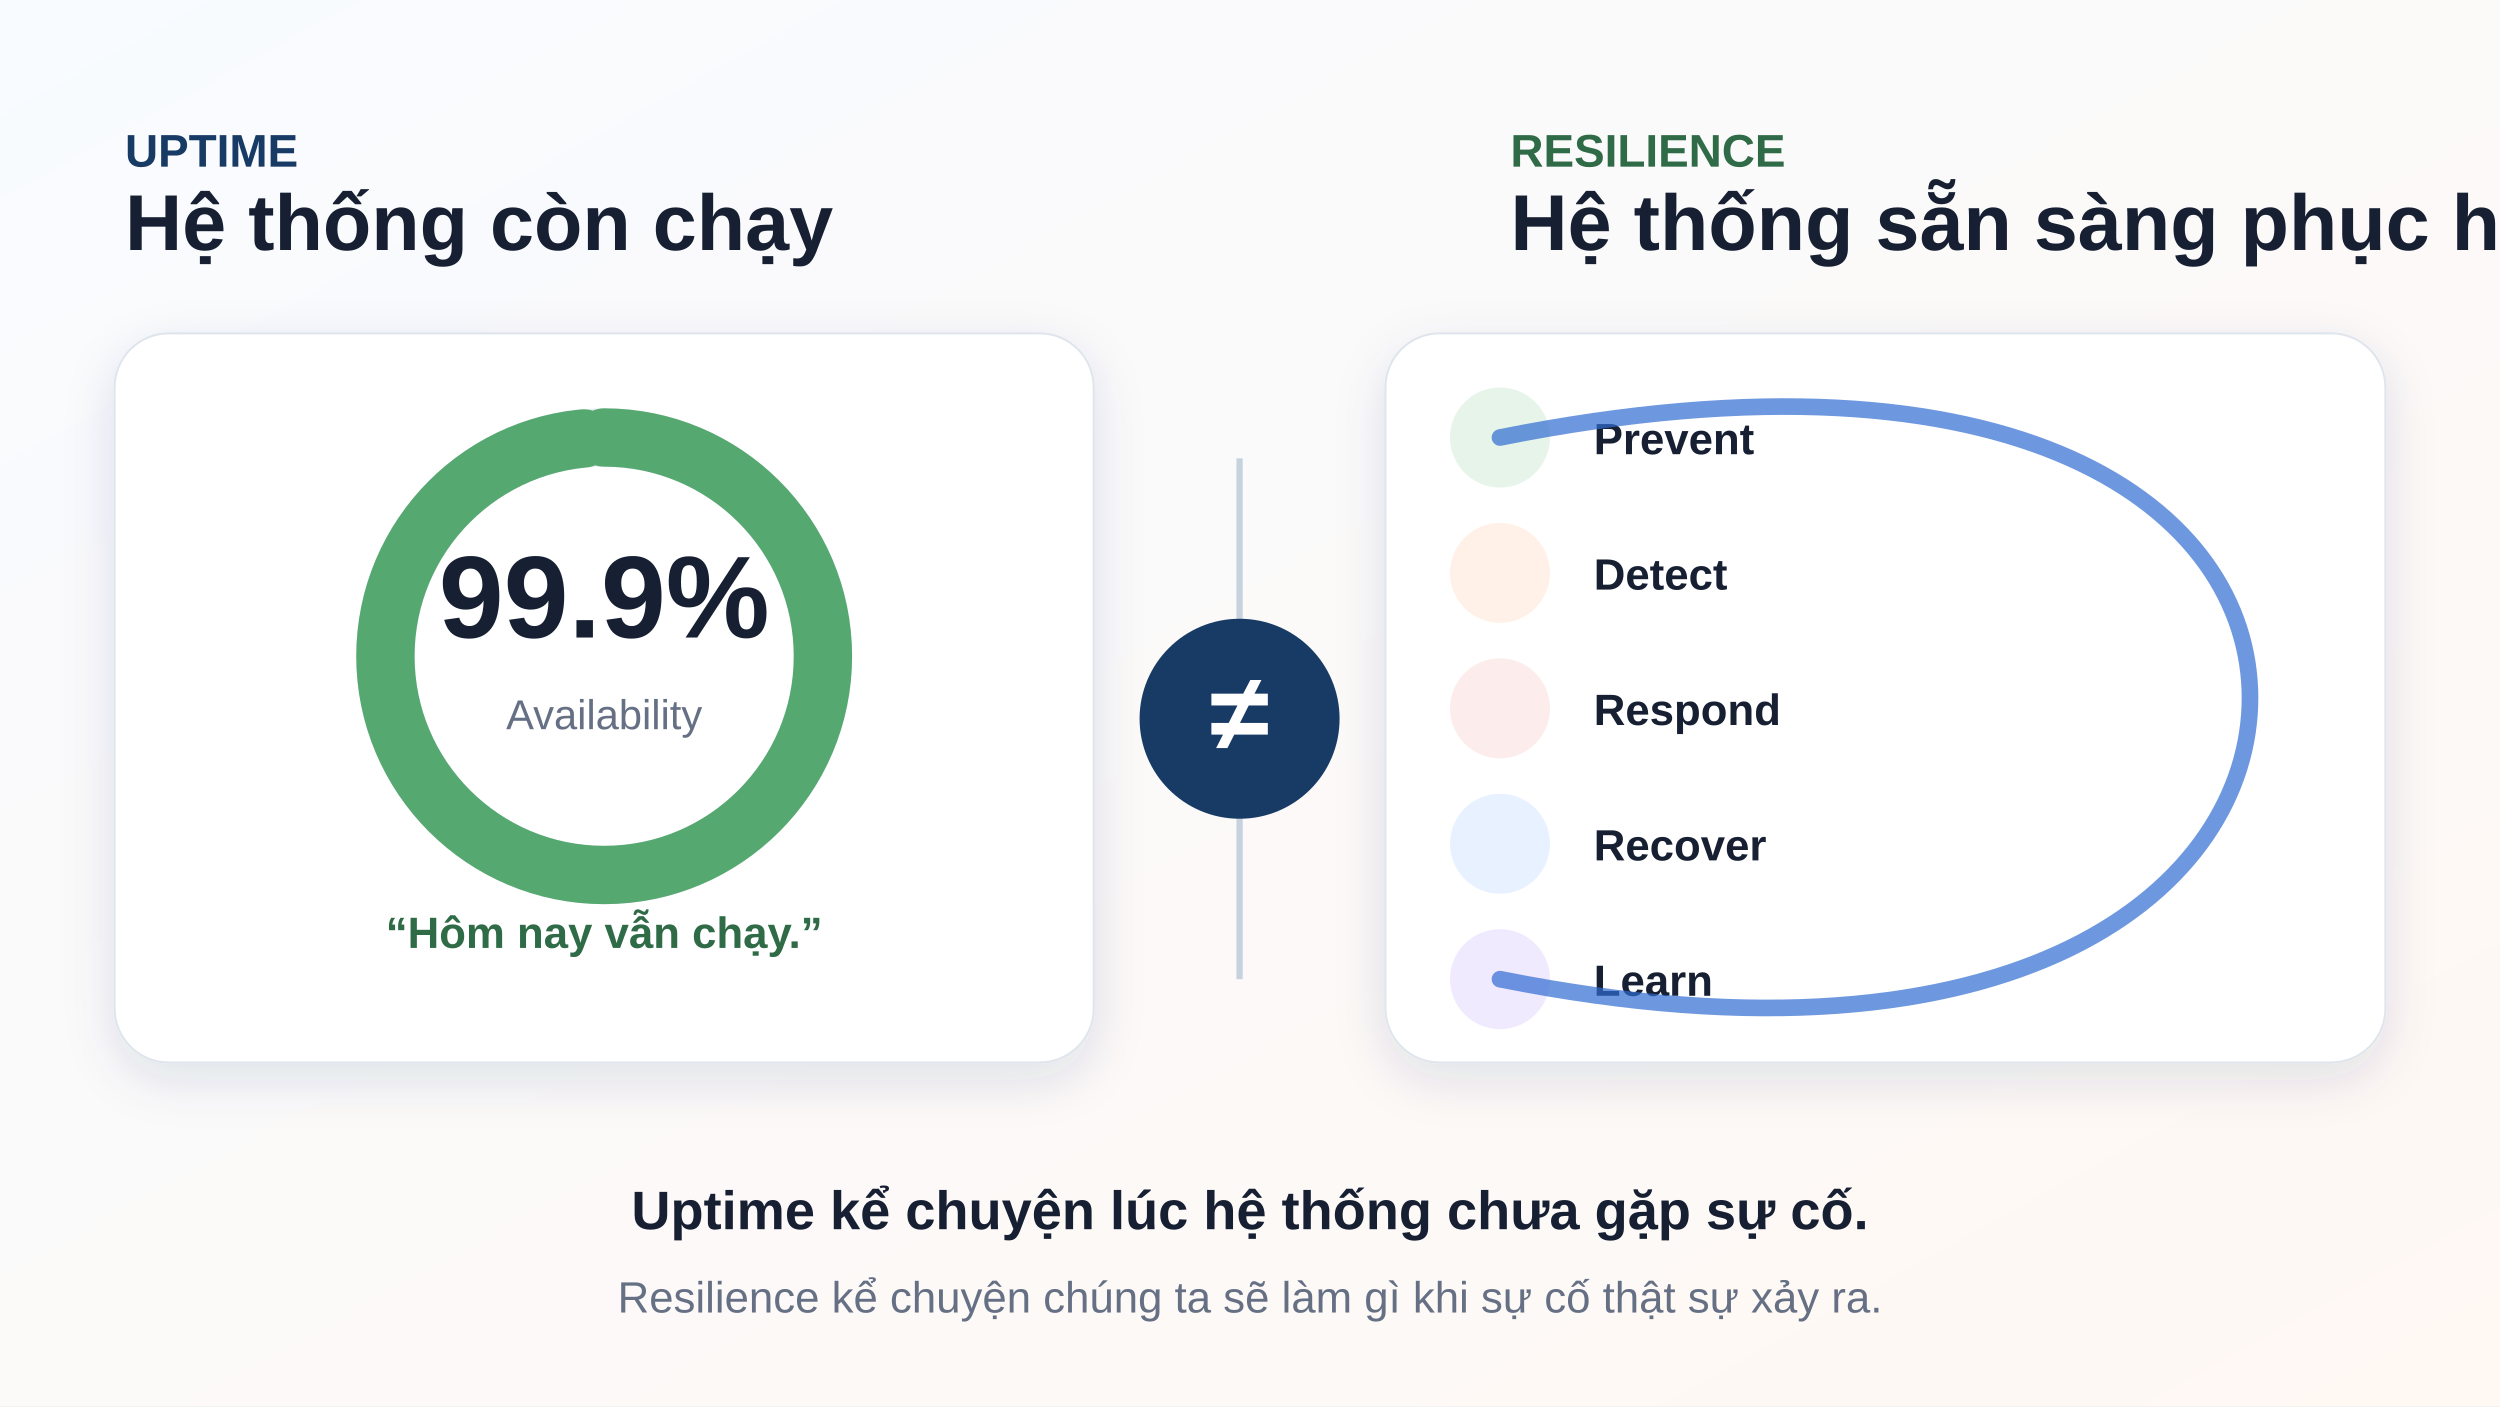
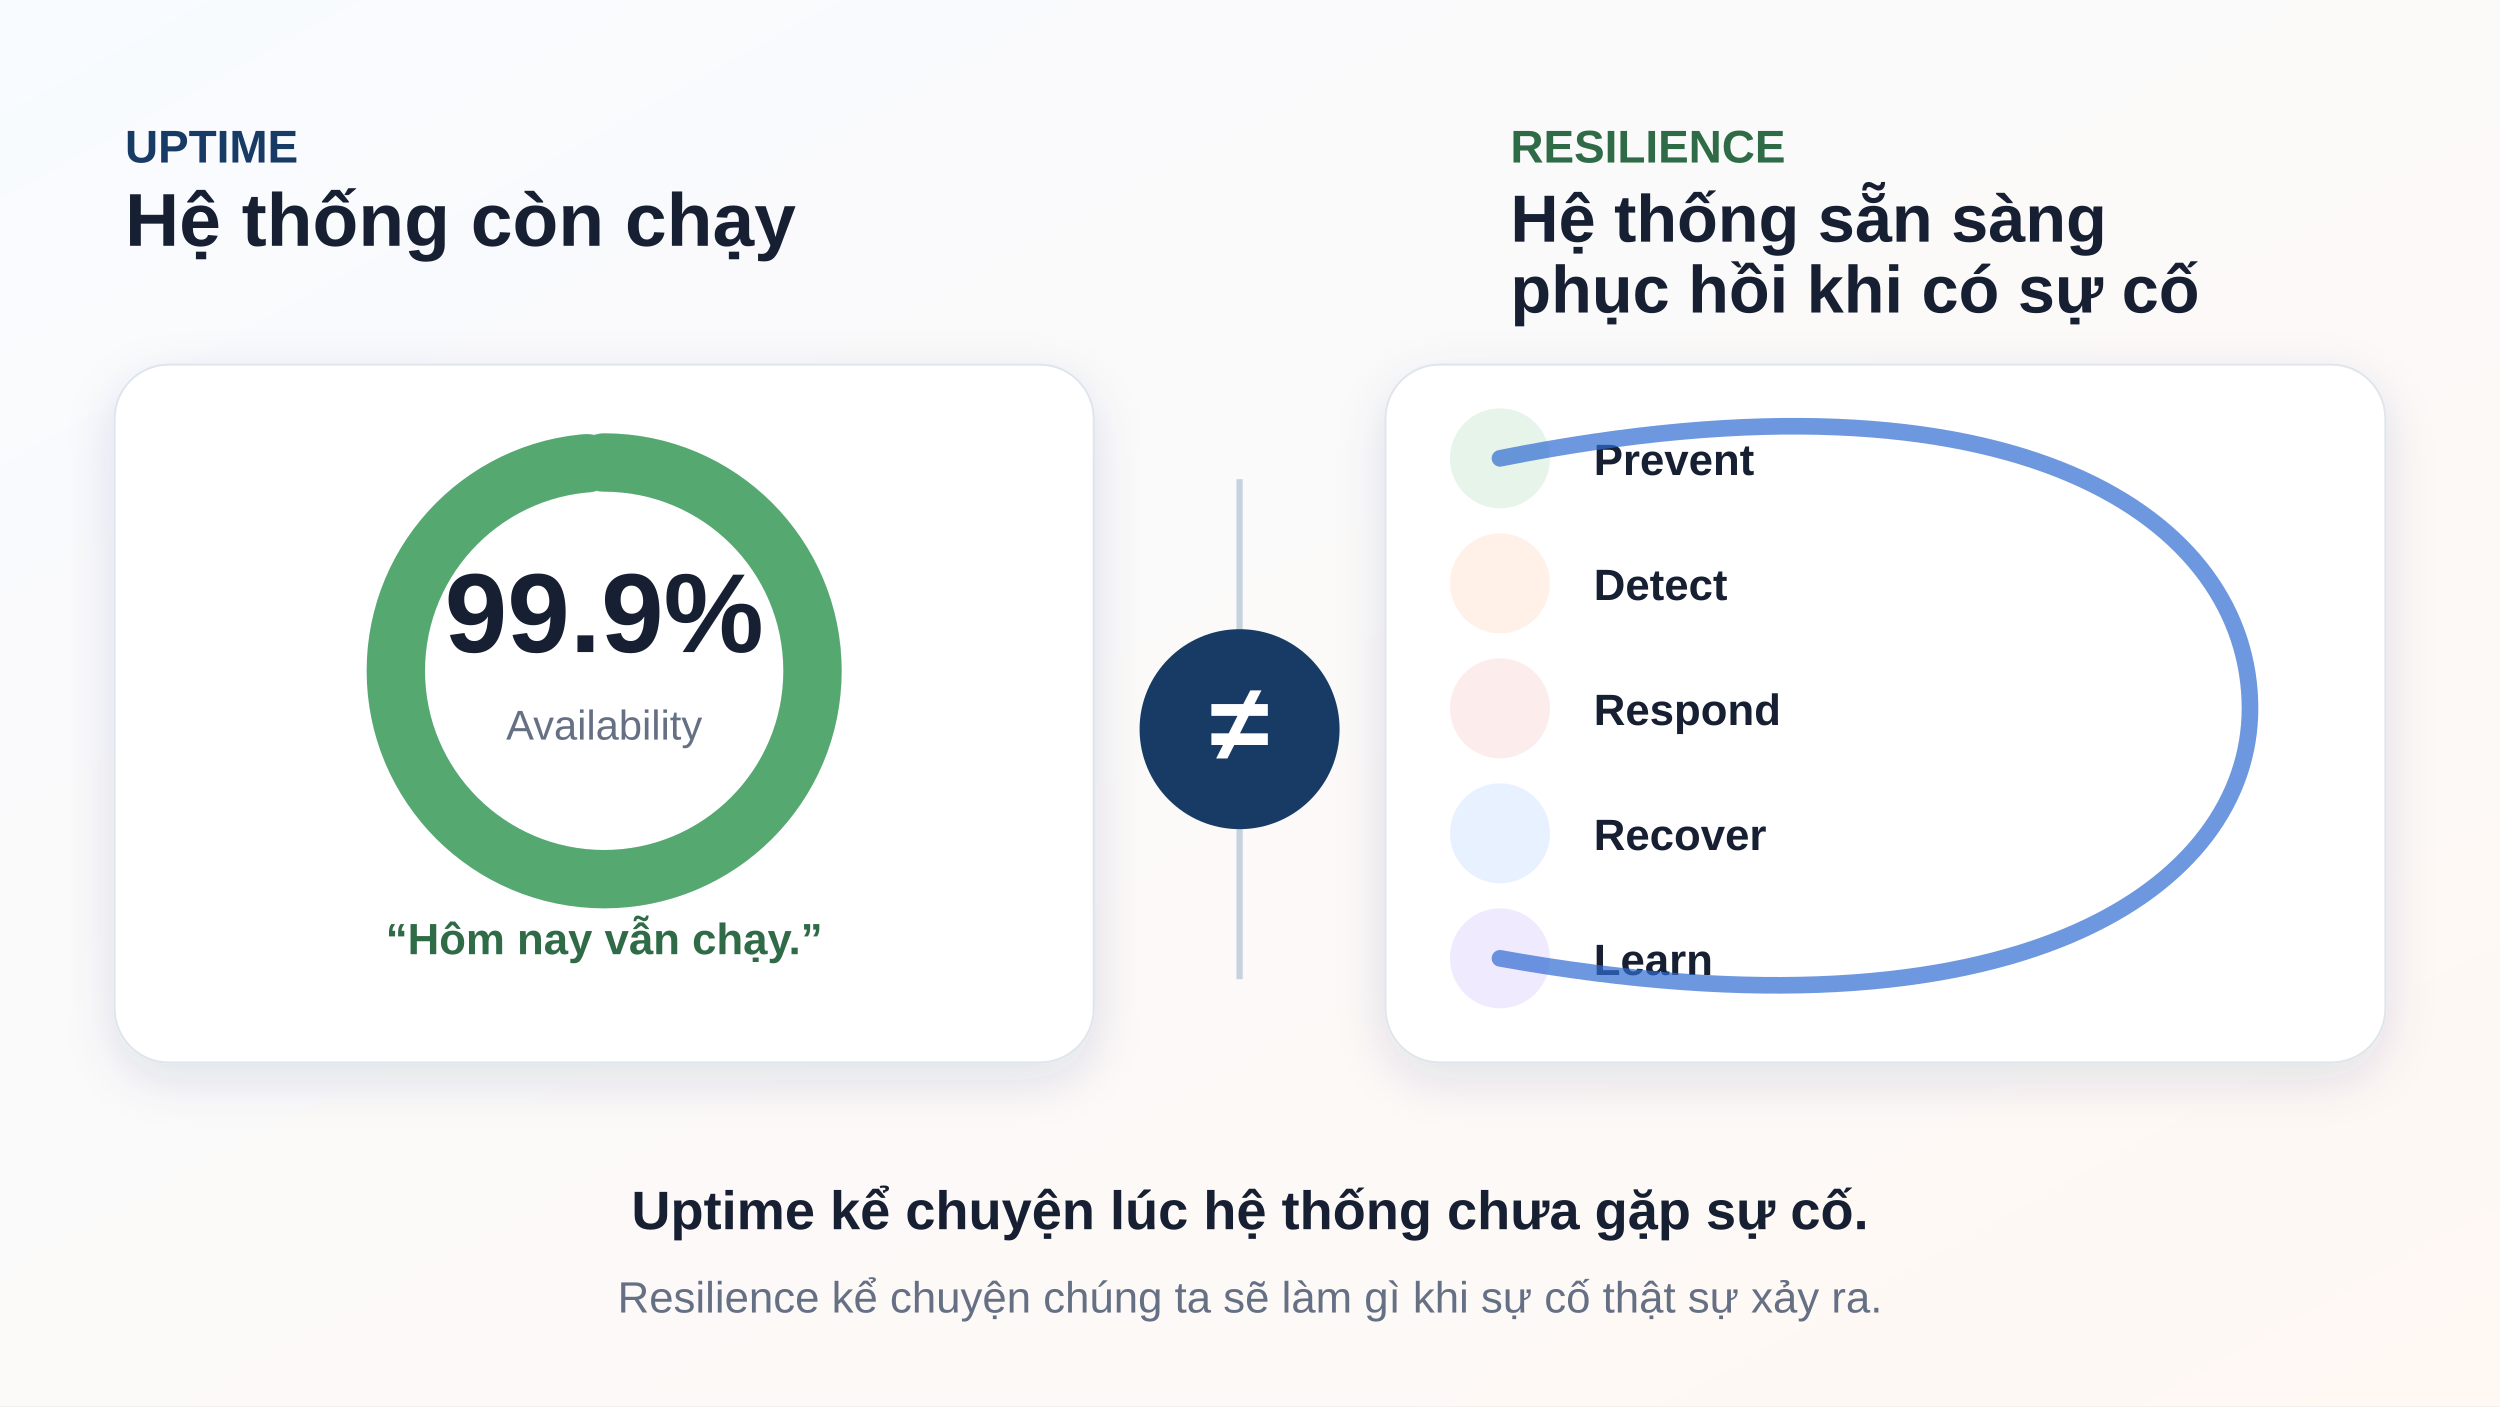
<svg xmlns="http://www.w3.org/2000/svg" viewBox="0 0 1200 675" role="img" aria-labelledby="t d">
  <defs>
    <linearGradient id="bg" x1="0" x2="1" y1="0" y2="1">
      <stop stop-color="#f8fbff" />
      <stop offset="1" stop-color="#fff8f3" />
    </linearGradient>
    <filter id="s">
      <feDropShadow dx="0" dy="8" stdDeviation="12" flood-color="#183b66" flood-opacity=".12" />
    </filter>
  </defs>
  <rect width="1200" height="675" fill="url(#bg)" />
-   <text x="60" y="80" font-family="Arial,sans-serif" font-size="22" font-weight="700" fill="#183b66">UPTIME</text>
-   <text x="60" y="120" font-family="Arial,sans-serif" font-size="38" font-weight="800" fill="#172033">Hệ thống còn chạy</text>
-   <text x="725" y="80" font-family="Arial,sans-serif" font-size="22" font-weight="700" fill="#2f6b46">RESILIENCE</text>
-   <text x="725" y="120" font-family="Arial,sans-serif" font-size="38" font-weight="800" fill="#172033">Hệ thống sẵn sàng phục hồi</text>
-   <rect x="55" y="160" width="470" height="350" rx="26" fill="#fff" stroke="#dfe5ec" filter="url(#s)" />
-   <circle cx="290" cy="315" r="105" fill="none" stroke="#e8edf3" stroke-width="28" />
-   <circle cx="290" cy="315" r="105" fill="none" stroke="#55a870" stroke-width="28" stroke-linecap="round" stroke-dasharray="650 20" transform="rotate(-90 290 315)" />
-   <text x="290" y="306" text-anchor="middle" font-family="Arial,sans-serif" font-size="56" font-weight="800" fill="#172033">99.9%</text>
-   <text x="290" y="350" text-anchor="middle" font-family="Arial,sans-serif" font-size="20" fill="#667085">Availability</text>
-   <text x="290" y="455" text-anchor="middle" font-family="Arial,sans-serif" font-size="21" font-weight="700" fill="#2f6b46">“Hôm nay vẫn chạy.”</text>
-   <line x1="595" y1="220" x2="595" y2="470" stroke="#c7d2df" stroke-width="3" />
-   <circle cx="595" cy="345" r="48" fill="#183b66" />
-   <text x="595" y="360" text-anchor="middle" font-family="Arial,sans-serif" font-size="52" font-weight="800" fill="#fff">≠</text>
-   <rect x="665" y="160" width="480" height="350" rx="26" fill="#fff" stroke="#dfe5ec" filter="url(#s)" />
  <g font-family="Arial,sans-serif">
-     <g transform="translate(720 210)">
-       <circle cx="0" cy="0" r="24" fill="#e6f4ea" />
+     <text x="60" y="78" font-size="22" font-weight="700" fill="#183b66">UPTIME</text>
+     <text x="60" y="118" font-size="36" font-weight="800" fill="#172033">Hệ thống còn chạy</text>
+     <text x="725" y="78" font-size="22" font-weight="700" fill="#2f6b46">RESILIENCE</text>
+     <text x="725" y="116" font-size="32" font-weight="800" fill="#172033">Hệ thống sẵn sàng</text>
+     <text x="725" y="150" font-size="32" font-weight="800" fill="#172033">phục hồi khi có sự cố</text>
+     <rect x="55" y="175" width="470" height="335" rx="26" fill="#fff" stroke="#dfe5ec" filter="url(#s)" />
+     <circle cx="290" cy="322" r="100" fill="none" stroke="#e8edf3" stroke-width="28" />
+     <circle cx="290" cy="322" r="100" fill="none" stroke="#55a870" stroke-width="28" stroke-linecap="round" stroke-dasharray="620 20" transform="rotate(-90 290 322)" />
+     <text x="290" y="313" text-anchor="middle" font-size="54" font-weight="800" fill="#172033">99.9%</text>
+     <text x="290" y="355" text-anchor="middle" font-size="20" fill="#667085">Availability</text>
+     <text x="290" y="458" text-anchor="middle" font-size="21" font-weight="700" fill="#2f6b46">“Hôm nay vẫn chạy.”</text>
+     <line x1="595" y1="230" x2="595" y2="470" stroke="#c7d2df" stroke-width="3" />
+     <circle cx="595" cy="350" r="48" fill="#183b66" />
+     <text x="595" y="365" text-anchor="middle" font-size="52" font-weight="800" fill="#fff">≠</text>
+     <rect x="665" y="175" width="480" height="335" rx="26" fill="#fff" stroke="#dfe5ec" filter="url(#s)" />
+     <g transform="translate(720 220)">
+       <circle r="24" fill="#e6f4ea" />
      <text x="45" y="8" font-size="21" font-weight="700" fill="#172033">Prevent</text>
    </g>
-     <g transform="translate(720 275)">
-       <circle cx="0" cy="0" r="24" fill="#fff1e8" />
+     <g transform="translate(720 280)">
+       <circle r="24" fill="#fff1e8" />
      <text x="45" y="8" font-size="21" font-weight="700" fill="#172033">Detect</text>
    </g>
    <g transform="translate(720 340)">
-       <circle cx="0" cy="0" r="24" fill="#fdecec" />
+       <circle r="24" fill="#fdecec" />
      <text x="45" y="8" font-size="21" font-weight="700" fill="#172033">Respond</text>
    </g>
-     <g transform="translate(720 405)">
-       <circle cx="0" cy="0" r="24" fill="#e8f1ff" />
+     <g transform="translate(720 400)">
+       <circle r="24" fill="#e8f1ff" />
      <text x="45" y="8" font-size="21" font-weight="700" fill="#172033">Recover</text>
    </g>
-     <g transform="translate(720 470)">
-       <circle cx="0" cy="0" r="24" fill="#f0eaff" />
+     <g transform="translate(720 460)">
+       <circle r="24" fill="#f0eaff" />
      <text x="45" y="8" font-size="21" font-weight="700" fill="#172033">Learn</text>
    </g>
-     <path d="M720 210 C970 160 1080 245 1080 335 C1080 425 970 520 720 470" fill="none" stroke="#2f6bd1" stroke-width="8" stroke-linecap="round" opacity=".7" />
+     <path d="M720 220 C970 170 1080 250 1080 340 C1080 425 970 505 720 460" fill="none" stroke="#2f6bd1" stroke-width="8" stroke-linecap="round" opacity=".7" />
+     <text x="600" y="590" text-anchor="middle" font-size="26" font-weight="800" fill="#172033">Uptime kể chuyện lúc hệ thống chưa gặp sự cố.</text>
+     <text x="600" y="630" text-anchor="middle" font-size="21" fill="#667085">Resilience kể chuyện chúng ta sẽ làm gì khi sự cố thật sự xảy ra.</text>
  </g>
-   <text x="600" y="590" text-anchor="middle" font-family="Arial,sans-serif" font-size="26" font-weight="800" fill="#172033">Uptime kể chuyện lúc hệ thống chưa gặp sự cố.</text>
-   <text x="600" y="630" text-anchor="middle" font-family="Arial,sans-serif" font-size="21" fill="#667085">Resilience kể chuyện chúng ta sẽ làm gì khi sự cố thật sự xảy ra.</text>
</svg>
